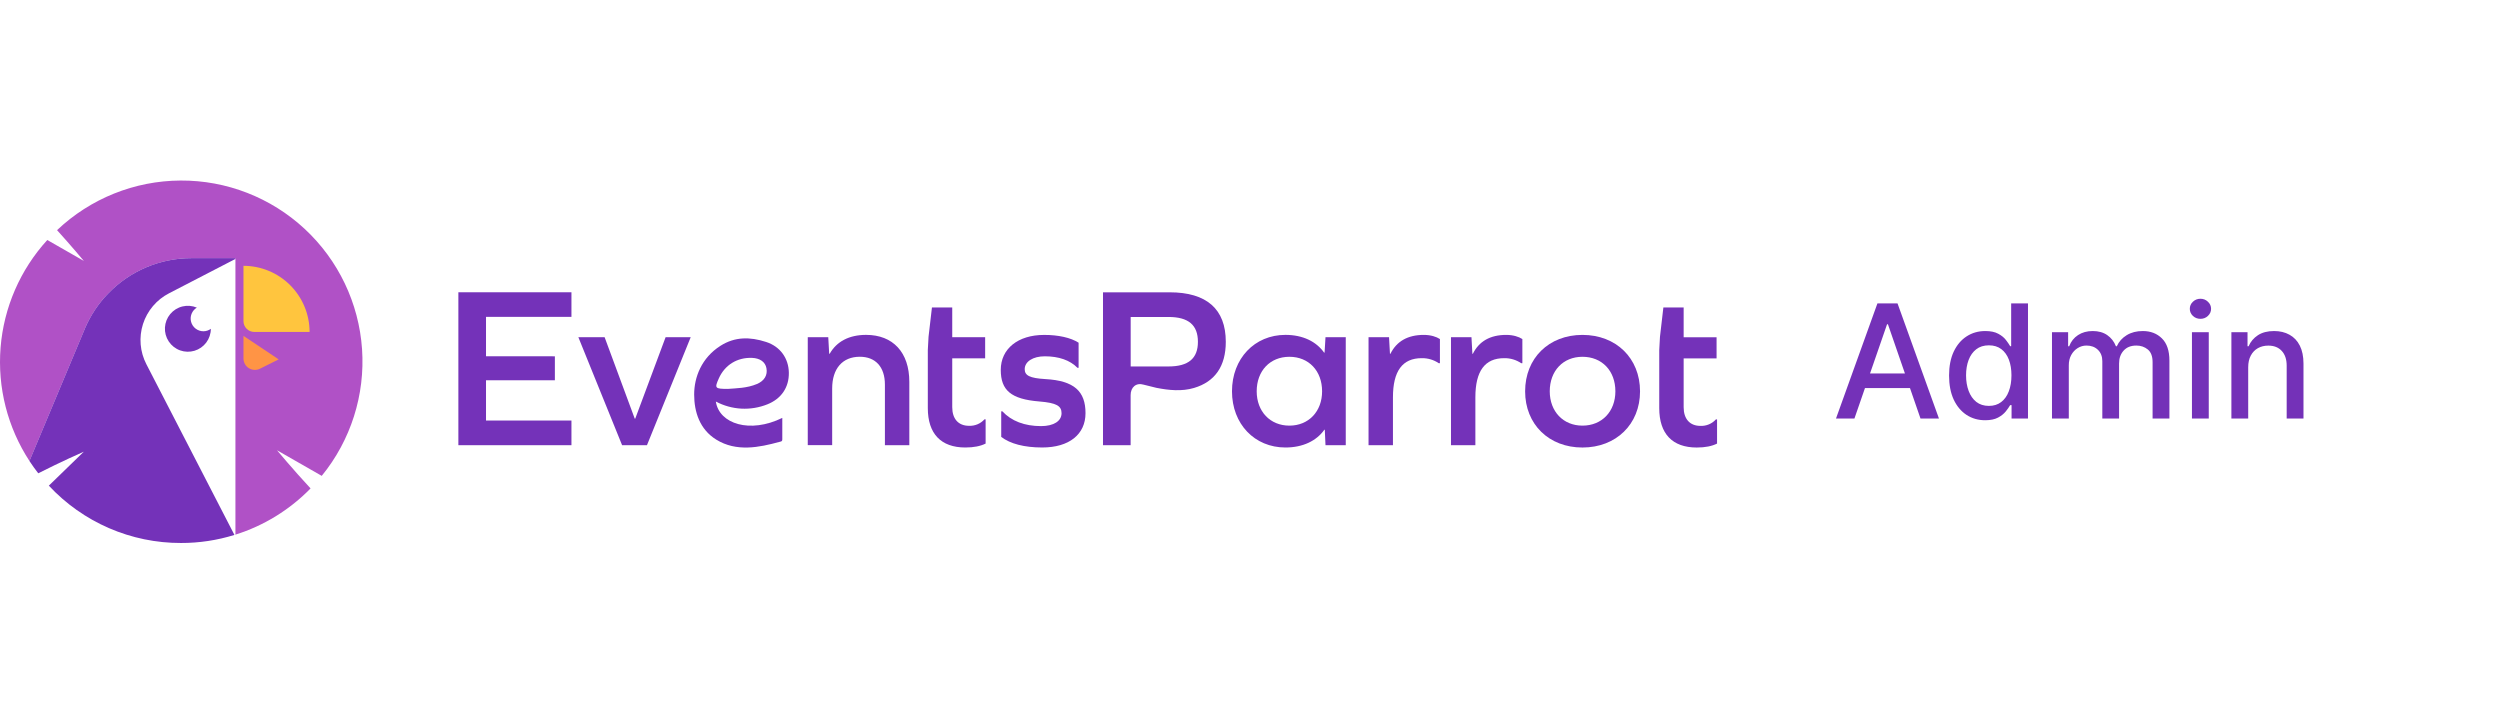
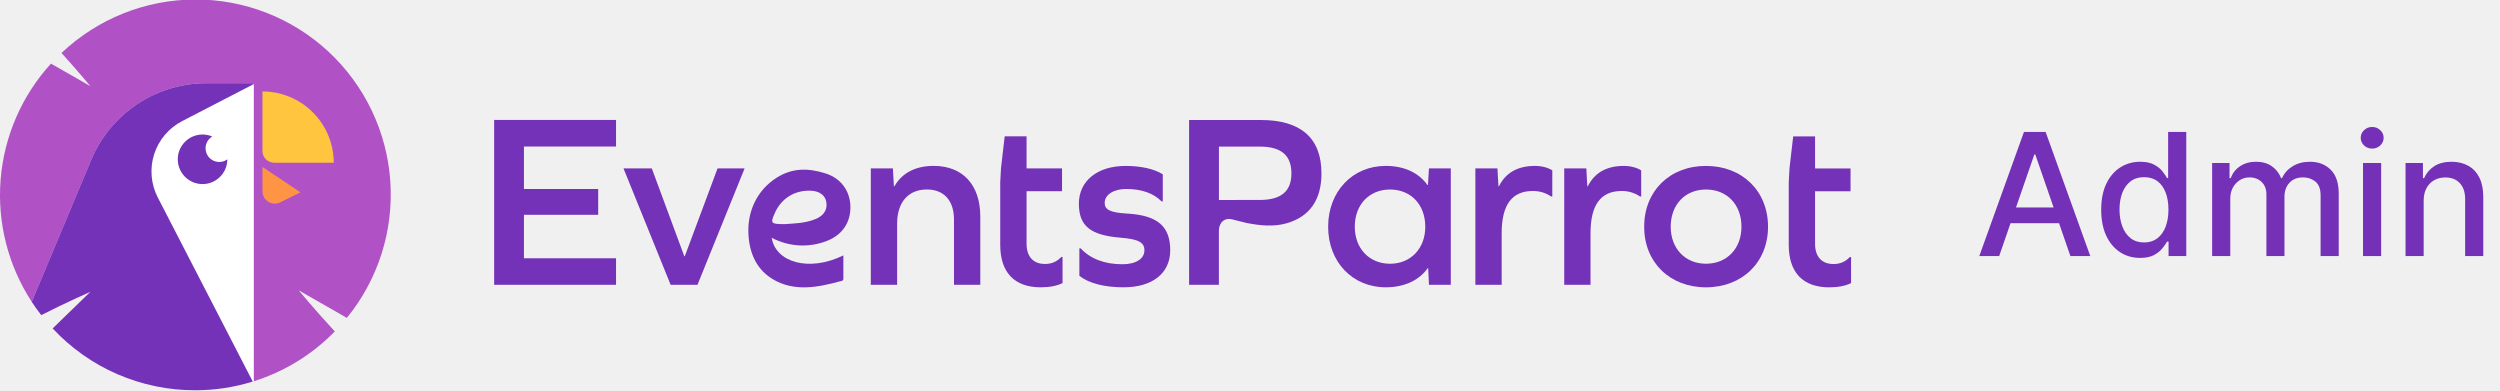
- <svg xmlns="http://www.w3.org/2000/svg" width="221" height="64" viewBox="0 0 221 64" fill="none">
-   <rect width="221" height="64" fill="white" />
-   <g clip-path="url(#clip0_3815_2740)">
-     <path d="M28.442 42.067L24.487 39.803C24.487 39.803 25.856 41.451 27.454 43.176C25.608 45.07 23.322 46.476 20.798 47.267V22.822H16.929C15.559 22.82 14.203 23.095 12.941 23.628C11.679 24.162 10.538 24.944 9.585 25.927C9.152 26.367 8.762 26.847 8.419 27.361C8.064 27.893 7.758 28.458 7.505 29.046L7.469 29.143L2.605 40.753C0.665 37.782 -0.233 34.251 0.052 30.715C0.337 27.178 1.789 23.837 4.181 21.216L7.412 23.066C7.347 22.991 6.323 21.76 5.043 20.345C7.994 17.548 11.899 15.979 15.965 15.959C20.031 15.938 23.952 17.466 26.932 20.233C29.911 23 31.725 26.797 32.005 30.854C32.285 34.91 31.01 38.921 28.438 42.071L28.442 42.067Z" fill="#B051C6" />
-     <path d="M21.522 23.498C23.071 23.499 24.557 24.115 25.653 25.21C26.748 26.306 27.364 27.792 27.366 29.341H22.481C22.227 29.341 21.984 29.241 21.804 29.062C21.624 28.883 21.523 28.64 21.522 28.387V23.498Z" fill="#B051C6" />
-     <path d="M21.522 31.691V29.689L24.634 31.767L22.985 32.589C22.831 32.667 22.66 32.704 22.488 32.696C22.316 32.689 22.149 32.638 22.003 32.548C21.856 32.458 21.735 32.332 21.651 32.182C21.567 32.032 21.522 31.863 21.522 31.691Z" fill="#B051C6" />
-     <path d="M27.367 29.343H22.482C22.356 29.344 22.232 29.319 22.116 29.271C22 29.224 21.894 29.154 21.805 29.065C21.716 28.977 21.645 28.872 21.597 28.756C21.548 28.64 21.523 28.515 21.523 28.39V23.498C23.072 23.5 24.558 24.116 25.653 25.212C26.749 26.308 27.365 27.793 27.367 29.342V29.343Z" fill="#FFC53E" />
-     <path d="M24.635 31.769L22.986 32.592C22.832 32.669 22.661 32.705 22.489 32.698C22.317 32.69 22.15 32.639 22.004 32.549C21.857 32.459 21.736 32.333 21.652 32.183C21.568 32.033 21.523 31.864 21.523 31.692V29.69L24.635 31.769Z" fill="#FF9445" />
-     <path d="M14.941 25.927C14.397 26.207 13.915 26.591 13.52 27.058C13.125 27.524 12.826 28.064 12.64 28.646C12.454 29.228 12.385 29.841 12.436 30.45C12.487 31.059 12.658 31.652 12.938 32.195L20.724 47.287C20.746 47.28 20.771 47.275 20.793 47.267V22.903L14.941 25.927ZM18.64 29.066C18.639 29.467 18.519 29.858 18.295 30.191C18.072 30.524 17.754 30.783 17.384 30.936C17.013 31.088 16.605 31.128 16.212 31.049C15.819 30.97 15.458 30.776 15.174 30.493C14.891 30.209 14.698 29.847 14.62 29.454C14.542 29.061 14.583 28.653 14.736 28.282C14.889 27.912 15.149 27.595 15.483 27.372C15.816 27.149 16.208 27.03 16.609 27.03C16.881 27.031 17.151 27.085 17.402 27.191C17.769 27.346 18.083 27.607 18.303 27.94C18.523 28.272 18.64 28.662 18.64 29.061V29.066Z" fill="white" />
-     <path d="M18.639 29.063C18.448 29.204 18.216 29.28 17.978 29.28C17.732 29.28 17.493 29.199 17.297 29.05C17.101 28.901 16.96 28.692 16.895 28.454C16.829 28.217 16.843 27.965 16.935 27.737C17.026 27.509 17.19 27.316 17.401 27.19C17.769 27.346 18.082 27.606 18.303 27.939C18.523 28.273 18.64 28.663 18.639 29.063Z" fill="white" />
-     <path d="M18.639 29.067C18.639 29.503 18.497 29.927 18.236 30.277C17.976 30.627 17.609 30.883 17.191 31.008C16.773 31.133 16.326 31.12 15.916 30.972C15.507 30.823 15.155 30.546 14.915 30.182C14.674 29.818 14.557 29.387 14.581 28.951C14.605 28.516 14.769 28.1 15.048 27.764C15.327 27.429 15.706 27.192 16.13 27.09C16.554 26.987 17 27.023 17.401 27.193C17.19 27.32 17.026 27.512 16.935 27.74C16.843 27.968 16.829 28.221 16.895 28.458C16.96 28.695 17.101 28.904 17.297 29.053C17.493 29.202 17.732 29.283 17.978 29.284C18.216 29.284 18.448 29.208 18.639 29.067Z" fill="#7432B9" />
-     <path d="M12.938 32.195L20.724 47.287C19.195 47.763 17.601 48.004 15.999 48C13.808 48.005 11.64 47.557 9.629 46.685C7.619 45.813 5.811 44.535 4.317 42.932L7.408 39.93C7.289 39.981 5.402 40.813 3.382 41.839C3.107 41.491 2.848 41.126 2.602 40.751L7.466 29.14L7.504 29.042C7.757 28.454 8.062 27.891 8.416 27.358C8.76 26.846 9.15 26.366 9.582 25.925C10.536 24.941 11.677 24.159 12.939 23.626C14.2 23.093 15.557 22.819 16.927 22.821H20.791V22.901L14.941 25.928C14.397 26.207 13.915 26.591 13.52 27.058C13.125 27.525 12.826 28.064 12.64 28.646C12.454 29.229 12.385 29.842 12.436 30.451C12.487 31.06 12.658 31.652 12.938 32.195Z" fill="#7432B9" />
-     <path d="M151.685 37.076C151.514 37.266 151.302 37.416 151.066 37.514C150.83 37.613 150.575 37.659 150.32 37.648C149.383 37.648 148.835 37.038 148.835 35.998V31.682H151.745V29.812H148.835V27.182H147.042L146.741 29.779L146.677 30.954V36.079C146.677 38.34 147.835 39.561 149.993 39.561C150.748 39.561 151.338 39.438 151.788 39.213V37.076H151.685Z" fill="#7432B9" />
-     <path d="M103.392 25.84C106.67 25.84 108.36 27.326 108.36 30.217C108.36 32.369 107.408 33.744 105.551 34.295C104.48 34.614 103.34 34.503 102.234 34.286L101.095 34.004C100.432 33.805 99.948 34.233 99.948 34.927V39.354H97.505V25.84H103.392ZM103.291 32.395C105.061 32.395 105.896 31.683 105.896 30.219C105.896 28.733 105.061 28.02 103.291 28.02H99.952V32.398L103.291 32.395Z" fill="#7432B9" />
-     <path d="M117.174 39.354L117.112 37.991H117.071C116.379 38.97 115.178 39.559 113.632 39.559C110.904 39.559 108.908 37.481 108.908 34.591C108.908 31.701 110.904 29.603 113.632 29.603C115.178 29.603 116.359 30.194 117.051 31.171H117.092L117.174 29.808H118.965V39.354H117.174ZM116.873 34.593C116.873 32.782 115.693 31.54 113.982 31.54C112.272 31.54 111.092 32.782 111.092 34.593C111.092 36.364 112.273 37.626 113.982 37.626C115.692 37.626 116.873 36.364 116.873 34.593Z" fill="#7432B9" />
-     <path d="M127.289 29.972V32.109H127.188C126.745 31.808 126.218 31.652 125.682 31.662C123.972 31.662 123.137 32.803 123.137 35.123V39.354H120.979V29.81H122.791L122.873 31.276H122.913C123.457 30.177 124.436 29.605 125.865 29.605C126.476 29.605 126.985 29.769 127.289 29.972Z" fill="#7432B9" />
-     <path d="M134.577 29.972V32.109H134.475C134.031 31.808 133.505 31.652 132.969 31.662C131.259 31.662 130.423 32.803 130.423 35.123V39.354H128.267V29.81H130.078L130.159 31.276H130.2C130.744 30.177 131.724 29.605 133.151 29.605C133.763 29.605 134.271 29.769 134.577 29.972Z" fill="#7432B9" />
-     <path d="M144.979 34.594C144.979 37.505 142.861 39.561 139.889 39.561C136.918 39.561 134.821 37.505 134.821 34.594C134.821 31.662 136.917 29.605 139.889 29.605C142.862 29.605 144.979 31.662 144.979 34.594ZM136.998 34.594C136.998 36.364 138.179 37.626 139.889 37.626C141.62 37.626 142.8 36.364 142.8 34.594C142.8 32.782 141.62 31.54 139.889 31.54C138.179 31.54 136.998 32.782 136.998 34.594Z" fill="#7432B9" />
-     <path d="M49.051 31.497V33.613H42.963V37.178H50.516V39.354H40.52V25.837H50.516V28.013H42.963V31.495L49.051 31.497Z" fill="#7432B9" />
-     <path d="M54.993 39.354L51.126 29.807H53.447L56.113 37.013H56.153L58.84 29.807H61.059L57.192 39.354H54.993Z" fill="#7432B9" />
-     <path d="M80.384 33.755V39.354H78.226V34C78.226 32.432 77.391 31.537 76.007 31.537C74.484 31.537 73.564 32.575 73.564 34.346V39.352H71.406V29.806H73.218L73.3 31.272H73.346C73.956 30.194 75.056 29.603 76.562 29.603C78.939 29.603 80.384 31.15 80.384 33.755Z" fill="#7432B9" />
-     <path d="M87.028 37.069C86.856 37.259 86.645 37.409 86.409 37.508C86.173 37.607 85.918 37.652 85.662 37.641C84.724 37.641 84.178 37.031 84.178 35.992V31.679H87.087V29.809H84.178V27.18H82.384L82.083 29.771L82.019 30.945V36.077C82.019 38.337 83.177 39.559 85.336 39.559C86.09 39.559 86.68 39.436 87.129 39.212V37.069H87.028Z" fill="#7432B9" />
-     <path d="M95.348 30.295V32.514H95.246C94.593 31.843 93.597 31.497 92.356 31.497C91.318 31.497 90.584 31.965 90.584 32.636C90.584 33.187 91.012 33.43 92.417 33.512C94.961 33.654 95.959 34.59 95.959 36.524C95.959 38.398 94.514 39.558 92.132 39.558C90.544 39.558 89.302 39.231 88.508 38.621V36.362H88.61C89.403 37.217 90.569 37.668 92.029 37.668C93.149 37.668 93.841 37.22 93.841 36.527C93.841 35.896 93.415 35.612 91.867 35.489C89.384 35.286 88.468 34.51 88.468 32.701C88.468 30.828 89.991 29.607 92.295 29.607C93.536 29.603 94.656 29.847 95.348 30.295Z" fill="#7432B9" />
-     <path d="M63.28 35.496C63.976 35.866 64.744 36.08 65.532 36.123C66.319 36.165 67.106 36.035 67.838 35.742C69.072 35.25 69.755 34.24 69.734 32.943C69.713 31.675 68.972 30.631 67.724 30.229C66.295 29.766 64.972 29.758 63.697 30.564C62.01 31.633 61.364 33.354 61.364 34.872C61.364 36.412 61.853 37.955 63.311 38.858C65.101 39.973 67.129 39.546 68.875 39.07C69.027 39.028 69.155 39.041 69.155 38.837C69.155 38.218 69.155 37.599 69.155 36.942C66.295 38.346 63.577 37.476 63.28 35.496ZM63.543 33.452C64.073 32.264 65.166 31.586 66.481 31.637C67.185 31.662 67.656 32.001 67.753 32.548C67.868 33.159 67.576 33.663 66.918 33.944C66.032 34.32 65.082 34.32 64.34 34.379C63.19 34.376 63.157 34.32 63.543 33.452Z" fill="#7432B9" />
+ <svg xmlns="http://www.w3.org/2000/svg" width="205" height="32" viewBox="0 0 205 32" fill="none">
+   <g clip-path="url(#clip0_4125_7196)">
+     <path d="M28.442 26.067L24.487 23.803C24.487 23.803 25.856 25.451 27.454 27.176C25.608 29.07 23.322 30.476 20.798 31.267V6.822H16.929C15.559 6.82 14.203 7.095 12.941 7.628C11.679 8.162 10.538 8.944 9.585 9.927C9.152 10.367 8.762 10.847 8.419 11.361C8.064 11.893 7.758 12.458 7.505 13.046L7.469 13.143L2.605 24.753C0.665 21.782 -0.233 18.251 0.052 14.715C0.337 11.178 1.789 7.837 4.181 5.216L7.412 7.066C7.347 6.99 6.323 5.76 5.043 4.345C7.994 1.548 11.899 -0.02 15.965 -0.041C20.031 -0.062 23.952 1.466 26.932 4.233C29.911 7 31.725 10.797 32.005 14.854C32.285 18.91 31.01 22.921 28.438 26.071L28.442 26.067Z" fill="#B051C6" />
+     <path d="M21.522 7.498C23.071 7.499 24.557 8.115 25.653 9.21C26.748 10.306 27.364 11.792 27.366 13.341H22.481C22.227 13.341 21.984 13.241 21.804 13.062C21.624 12.883 21.523 12.64 21.522 12.387V7.498Z" fill="#B051C6" />
+     <path d="M21.522 15.69V13.689L24.634 15.767L22.985 16.589C22.831 16.667 22.66 16.703 22.488 16.696C22.316 16.689 22.149 16.638 22.003 16.548C21.856 16.458 21.735 16.332 21.651 16.181C21.567 16.032 21.522 15.862 21.522 15.69Z" fill="#B051C6" />
+     <path d="M27.367 13.343H22.482C22.356 13.344 22.232 13.319 22.116 13.272C22 13.224 21.894 13.154 21.805 13.065C21.716 12.977 21.645 12.872 21.597 12.756C21.548 12.64 21.523 12.516 21.523 12.39V7.499C23.072 7.5 24.558 8.117 25.653 9.212C26.749 10.308 27.365 11.793 27.367 13.342V13.343Z" fill="#FFC53E" />
+     <path d="M24.635 15.769L22.986 16.591C22.832 16.669 22.661 16.705 22.489 16.698C22.317 16.69 22.15 16.639 22.004 16.549C21.857 16.459 21.736 16.333 21.652 16.183C21.568 16.032 21.523 15.864 21.523 15.691V13.69L24.635 15.769Z" fill="#FF9445" />
+     <path d="M14.941 9.927C14.397 10.207 13.915 10.591 13.52 11.058C13.125 11.524 12.826 12.064 12.64 12.646C12.454 13.229 12.385 13.842 12.436 14.451C12.487 15.059 12.658 15.652 12.938 16.195L20.724 31.287C20.746 31.28 20.771 31.275 20.793 31.267V6.903L14.941 9.927ZM18.64 13.066C18.639 13.467 18.519 13.858 18.295 14.191C18.072 14.524 17.754 14.783 17.384 14.936C17.013 15.088 16.605 15.128 16.212 15.049C15.819 14.97 15.458 14.777 15.174 14.493C14.891 14.209 14.698 13.848 14.62 13.454C14.542 13.061 14.583 12.653 14.736 12.283C14.889 11.912 15.149 11.595 15.483 11.372C15.816 11.149 16.208 11.03 16.609 11.03C16.881 11.031 17.151 11.085 17.402 11.191C17.769 11.347 18.083 11.607 18.303 11.94C18.523 12.272 18.64 12.662 18.64 13.061V13.066Z" fill="white" />
+     <path d="M18.639 13.062C18.448 13.204 18.216 13.28 17.978 13.28C17.732 13.28 17.493 13.199 17.297 13.05C17.101 12.9 16.96 12.691 16.895 12.454C16.829 12.217 16.843 11.965 16.935 11.737C17.026 11.508 17.19 11.316 17.401 11.19C17.769 11.345 18.082 11.606 18.303 11.939C18.523 12.272 18.64 12.663 18.639 13.062Z" fill="white" />
+     <path d="M18.639 13.067C18.639 13.503 18.497 13.927 18.236 14.277C17.976 14.626 17.609 14.883 17.191 15.008C16.773 15.133 16.326 15.12 15.916 14.972C15.507 14.823 15.155 14.546 14.915 14.182C14.674 13.818 14.557 13.387 14.581 12.951C14.605 12.516 14.769 12.1 15.048 11.764C15.327 11.429 15.706 11.192 16.13 11.089C16.554 10.986 17 11.023 17.401 11.193C17.19 11.319 17.026 11.511 16.935 11.74C16.843 11.968 16.829 12.22 16.895 12.457C16.96 12.695 17.101 12.904 17.297 13.053C17.493 13.202 17.732 13.283 17.978 13.283C18.216 13.284 18.448 13.208 18.639 13.067Z" fill="#7432B9" />
+     <path d="M12.938 16.195L20.724 31.287C19.195 31.763 17.601 32.004 15.999 32C13.808 32.005 11.64 31.557 9.629 30.685C7.619 29.813 5.811 28.535 4.317 26.932L7.408 23.93C7.289 23.981 5.402 24.813 3.382 25.839C3.107 25.491 2.848 25.126 2.602 24.751L7.466 13.14L7.504 13.042C7.757 12.454 8.062 11.891 8.416 11.358C8.76 10.846 9.15 10.366 9.582 9.925C10.536 8.941 11.677 8.159 12.939 7.626C14.2 7.093 15.557 6.819 16.927 6.821H20.791V6.901L14.941 9.927C14.397 10.207 13.915 10.591 13.52 11.058C13.125 11.524 12.826 12.064 12.64 12.646C12.454 13.229 12.385 13.841 12.436 14.45C12.487 15.059 12.658 15.652 12.938 16.195Z" fill="#7432B9" />
+     <path d="M151.685 21.076C151.514 21.266 151.302 21.416 151.066 21.514C150.83 21.613 150.575 21.659 150.32 21.648C149.383 21.648 148.835 21.038 148.835 19.998V15.682H151.745V13.812H148.835V11.182H147.042L146.741 13.778L146.677 14.954V20.079C146.677 22.34 147.835 23.561 149.993 23.561C150.748 23.561 151.338 23.438 151.788 23.213V21.076H151.685Z" fill="#7432B9" />
+     <path d="M103.392 9.84C106.67 9.84 108.36 11.326 108.36 14.217C108.36 16.369 107.408 17.744 105.551 18.296C104.48 18.614 103.34 18.503 102.234 18.286L101.095 18.004C100.432 17.805 99.948 18.234 99.948 18.927V23.355H97.505V9.84H103.392ZM103.291 16.396C105.061 16.396 105.896 15.683 105.896 14.219C105.896 12.733 105.061 12.02 103.291 12.02H99.952V16.398L103.291 16.396Z" fill="#7432B9" />
+     <path d="M117.174 23.355L117.112 21.991H117.071C116.379 22.97 115.178 23.559 113.632 23.559C110.904 23.559 108.908 21.482 108.908 18.592C108.908 15.701 110.904 13.603 113.632 13.603C115.178 13.603 116.359 14.194 117.051 15.171H117.092L117.174 13.808H118.965V23.355H117.174ZM116.873 18.594C116.873 16.782 115.693 15.54 113.982 15.54C112.272 15.54 111.092 16.782 111.092 18.594C111.092 20.364 112.273 21.627 113.982 21.627C115.692 21.627 116.873 20.364 116.873 18.594Z" fill="#7432B9" />
+     <path d="M127.289 13.972V16.109H127.188C126.745 15.808 126.218 15.652 125.682 15.662C123.972 15.662 123.137 16.802 123.137 19.122V23.354H120.979V13.81H122.791L122.873 15.276H122.913C123.457 14.177 124.436 13.605 125.865 13.605C126.476 13.605 126.985 13.769 127.289 13.972Z" fill="#7432B9" />
+     <path d="M134.577 13.972V16.109H134.475C134.031 15.808 133.505 15.652 132.969 15.662C131.259 15.662 130.423 16.802 130.423 19.122V23.354H128.267V13.81H130.078L130.159 15.276H130.2C130.744 14.177 131.724 13.605 133.151 13.605C133.763 13.605 134.271 13.769 134.577 13.972Z" fill="#7432B9" />
+     <path d="M144.979 18.594C144.979 21.505 142.861 23.561 139.889 23.561C136.918 23.561 134.821 21.505 134.821 18.594C134.821 15.662 136.917 13.605 139.889 13.605C142.862 13.605 144.979 15.662 144.979 18.594ZM136.998 18.594C136.998 20.364 138.179 21.626 139.889 21.626C141.62 21.626 142.8 20.364 142.8 18.594C142.8 16.782 141.62 15.54 139.889 15.54C138.179 15.54 136.998 16.782 136.998 18.594Z" fill="#7432B9" />
+     <path d="M49.051 15.497V17.613H42.963V21.178H50.516V23.355H40.52V9.837H50.516V12.014H42.963V15.496L49.051 15.497Z" fill="#7432B9" />
+     <path d="M54.993 23.355L51.126 13.807H53.447L56.113 21.013H56.153L58.84 13.807H61.059L57.192 23.355H54.993Z" fill="#7432B9" />
+     <path d="M80.384 17.756V23.355H78.226V18.001C78.226 16.433 77.391 15.537 76.007 15.537C74.484 15.537 73.564 16.575 73.564 18.347V23.352H71.406V13.807H73.218L73.3 15.273H73.346C73.956 14.194 75.056 13.603 76.562 13.603C78.939 13.603 80.384 15.151 80.384 17.756Z" fill="#7432B9" />
+     <path d="M87.028 21.069C86.856 21.259 86.645 21.409 86.409 21.508C86.173 21.607 85.918 21.652 85.662 21.642C84.724 21.642 84.178 21.031 84.178 19.992V15.68H87.087V13.809H84.178V11.18H82.384L82.083 13.771L82.019 14.945V20.077C82.019 22.337 83.177 23.559 85.336 23.559C86.09 23.559 86.68 23.436 87.129 23.212V21.069H87.028Z" fill="#7432B9" />
+     <path d="M95.348 14.295V16.514H95.246C94.593 15.843 93.597 15.497 92.356 15.497C91.318 15.497 90.584 15.965 90.584 16.636C90.584 17.187 91.012 17.43 92.417 17.512C94.961 17.655 95.959 18.59 95.959 20.524C95.959 22.398 94.514 23.558 92.132 23.558C90.544 23.558 89.302 23.232 88.508 22.621V20.362H88.61C89.403 21.217 90.569 21.668 92.029 21.668C93.149 21.668 93.841 21.221 93.841 20.527C93.841 19.896 93.415 19.612 91.867 19.489C89.384 19.286 88.468 18.51 88.468 16.701C88.468 14.829 89.991 13.607 92.295 13.607C93.536 13.603 94.656 13.847 95.348 14.295Z" fill="#7432B9" />
+     <path d="M63.28 19.496C63.976 19.866 64.744 20.081 65.532 20.123C66.319 20.165 67.106 20.035 67.838 19.742C69.072 19.25 69.755 18.24 69.734 16.943C69.713 15.675 68.972 14.632 67.724 14.229C66.295 13.767 64.972 13.758 63.697 14.564C62.01 15.633 61.364 17.354 61.364 18.872C61.364 20.412 61.853 21.955 63.311 22.858C65.101 23.974 67.129 23.546 68.875 23.07C69.027 23.028 69.155 23.041 69.155 22.838C69.155 22.218 69.155 21.599 69.155 20.942C66.295 22.346 63.577 21.476 63.28 19.496ZM63.543 17.452C64.073 16.264 65.166 15.586 66.481 15.637C67.185 15.662 67.656 16.002 67.753 16.548C67.868 17.16 67.576 17.663 66.918 17.944C66.032 18.321 65.082 18.321 64.34 18.379C63.19 18.376 63.157 18.321 63.543 17.452Z" fill="#7432B9" />
  </g>
-   <path d="M163.931 37H162.301L165.965 26.818H167.74L171.404 37H169.773L166.894 28.668H166.815L163.931 37ZM164.205 33.013H169.494V34.305H164.205V33.013ZM175.49 37.149C174.874 37.149 174.324 36.992 173.84 36.677C173.359 36.359 172.981 35.906 172.706 35.32C172.434 34.73 172.298 34.022 172.298 33.197C172.298 32.371 172.436 31.666 172.711 31.079C172.99 30.492 173.371 30.043 173.855 29.732C174.338 29.42 174.887 29.264 175.5 29.264C175.974 29.264 176.355 29.344 176.644 29.503C176.935 29.659 177.161 29.841 177.32 30.05C177.482 30.259 177.608 30.442 177.698 30.602H177.787V26.818H179.274V37H177.822V35.812H177.698C177.608 35.974 177.479 36.16 177.31 36.369C177.144 36.577 176.915 36.76 176.624 36.916C176.332 37.071 175.954 37.149 175.49 37.149ZM175.818 35.881C176.246 35.881 176.607 35.769 176.902 35.543C177.2 35.315 177.426 34.998 177.578 34.594C177.734 34.189 177.812 33.719 177.812 33.182C177.812 32.651 177.736 32.188 177.583 31.79C177.431 31.392 177.207 31.082 176.912 30.86C176.617 30.638 176.253 30.527 175.818 30.527C175.371 30.527 174.998 30.643 174.7 30.875C174.401 31.107 174.176 31.424 174.024 31.825C173.874 32.226 173.8 32.678 173.8 33.182C173.8 33.692 173.876 34.151 174.029 34.559C174.181 34.967 174.406 35.29 174.705 35.528C175.006 35.764 175.378 35.881 175.818 35.881ZM181.395 37V29.364H182.822V30.607H182.917C183.076 30.186 183.336 29.858 183.697 29.622C184.058 29.384 184.491 29.264 184.995 29.264C185.505 29.264 185.933 29.384 186.277 29.622C186.625 29.861 186.882 30.189 187.048 30.607H187.127C187.31 30.199 187.6 29.874 187.997 29.632C188.395 29.387 188.869 29.264 189.419 29.264C190.112 29.264 190.677 29.481 191.115 29.916C191.555 30.35 191.776 31.004 191.776 31.879V37H190.289V32.019C190.289 31.501 190.149 31.127 189.867 30.895C189.585 30.663 189.249 30.547 188.858 30.547C188.374 30.547 187.997 30.696 187.729 30.994C187.461 31.289 187.326 31.669 187.326 32.133V37H185.845V31.924C185.845 31.51 185.716 31.177 185.457 30.925C185.198 30.673 184.862 30.547 184.448 30.547C184.166 30.547 183.906 30.621 183.667 30.771C183.432 30.916 183.241 31.12 183.096 31.382C182.953 31.644 182.882 31.947 182.882 32.292V37H181.395ZM193.768 37V29.364H195.255V37H193.768ZM194.519 28.185C194.26 28.185 194.038 28.099 193.853 27.927C193.67 27.751 193.579 27.542 193.579 27.3C193.579 27.055 193.67 26.846 193.853 26.674C194.038 26.498 194.26 26.41 194.519 26.41C194.778 26.41 194.998 26.498 195.18 26.674C195.366 26.846 195.459 27.055 195.459 27.3C195.459 27.542 195.366 27.751 195.18 27.927C194.998 28.099 194.778 28.185 194.519 28.185ZM198.741 32.466V37H197.255V29.364H198.681V30.607H198.776C198.952 30.202 199.227 29.877 199.601 29.632C199.979 29.387 200.455 29.264 201.028 29.264C201.548 29.264 202.004 29.374 202.395 29.592C202.786 29.808 203.09 30.129 203.305 30.557C203.52 30.984 203.628 31.513 203.628 32.143V37H202.142V32.322C202.142 31.768 201.997 31.336 201.709 31.024C201.421 30.709 201.025 30.552 200.521 30.552C200.176 30.552 199.87 30.626 199.601 30.776C199.336 30.925 199.126 31.143 198.97 31.432C198.817 31.717 198.741 32.062 198.741 32.466Z" fill="#7431B8" />
+   <path d="M163.931 21H162.301L165.965 10.818H167.74L171.404 21H169.773L166.894 12.668H166.815L163.931 21ZM164.205 17.013H169.494V18.305H164.205V17.013ZM175.49 21.149C174.874 21.149 174.324 20.992 173.84 20.677C173.359 20.359 172.981 19.906 172.706 19.32C172.434 18.73 172.298 18.022 172.298 17.197C172.298 16.371 172.436 15.665 172.711 15.079C172.99 14.492 173.371 14.043 173.855 13.732C174.338 13.42 174.887 13.264 175.5 13.264C175.974 13.264 176.355 13.344 176.644 13.503C176.935 13.659 177.161 13.841 177.32 14.05C177.482 14.258 177.608 14.443 177.698 14.602H177.787V10.818H179.274V21H177.822V19.812H177.698C177.608 19.974 177.479 20.16 177.31 20.369C177.144 20.577 176.915 20.76 176.624 20.916C176.332 21.071 175.954 21.149 175.49 21.149ZM175.818 19.881C176.246 19.881 176.607 19.769 176.902 19.543C177.2 19.315 177.426 18.998 177.578 18.594C177.734 18.189 177.812 17.719 177.812 17.182C177.812 16.651 177.736 16.188 177.583 15.79C177.431 15.392 177.207 15.082 176.912 14.86C176.617 14.638 176.253 14.527 175.818 14.527C175.371 14.527 174.998 14.643 174.7 14.875C174.401 15.107 174.176 15.424 174.024 15.825C173.874 16.226 173.8 16.678 173.8 17.182C173.8 17.692 173.876 18.151 174.029 18.559C174.181 18.967 174.406 19.29 174.705 19.528C175.006 19.764 175.378 19.881 175.818 19.881ZM181.395 21V13.364H182.822V14.607H182.917C183.076 14.186 183.336 13.857 183.697 13.622C184.058 13.383 184.491 13.264 184.995 13.264C185.505 13.264 185.933 13.383 186.277 13.622C186.625 13.861 186.882 14.189 187.048 14.607H187.127C187.31 14.199 187.6 13.874 187.997 13.632C188.395 13.387 188.869 13.264 189.419 13.264C190.112 13.264 190.677 13.481 191.115 13.915C191.555 14.35 191.776 15.004 191.776 15.879V21H190.289V16.018C190.289 15.501 190.149 15.127 189.867 14.895C189.585 14.663 189.249 14.547 188.858 14.547C188.374 14.547 187.997 14.696 187.729 14.994C187.461 15.289 187.326 15.669 187.326 16.133V21H185.845V15.924C185.845 15.51 185.716 15.177 185.457 14.925C185.198 14.673 184.862 14.547 184.448 14.547C184.166 14.547 183.906 14.621 183.667 14.771C183.432 14.916 183.241 15.12 183.096 15.382C182.953 15.644 182.882 15.947 182.882 16.292V21H181.395ZM193.768 21V13.364H195.255V21H193.768ZM194.519 12.185C194.26 12.185 194.038 12.099 193.853 11.927C193.67 11.751 193.579 11.542 193.579 11.3C193.579 11.055 193.67 10.846 193.853 10.674C194.038 10.498 194.26 10.411 194.519 10.411C194.778 10.411 194.998 10.498 195.18 10.674C195.366 10.846 195.459 11.055 195.459 11.3C195.459 11.542 195.366 11.751 195.18 11.927C194.998 12.099 194.778 12.185 194.519 12.185ZM198.741 16.466V21H197.255V13.364H198.681V14.607H198.776C198.952 14.202 199.227 13.877 199.601 13.632C199.979 13.387 200.455 13.264 201.028 13.264C201.548 13.264 202.004 13.374 202.395 13.592C202.786 13.808 203.09 14.129 203.305 14.557C203.52 14.984 203.628 15.513 203.628 16.143V21H202.142V16.322C202.142 15.768 201.997 15.336 201.709 15.024C201.421 14.709 201.025 14.552 200.521 14.552C200.176 14.552 199.87 14.626 199.601 14.776C199.336 14.925 199.126 15.143 198.97 15.432C198.817 15.717 198.741 16.062 198.741 16.466Z" fill="#7431B8" />
  <defs>
-     <clipPath id="clip0_3815_2740">
-       <rect width="151.788" height="32" fill="white" transform="translate(0 16)" />
+     <clipPath id="clip0_4125_7196">
+       <rect width="151.788" height="32" fill="white" />
    </clipPath>
  </defs>
</svg>
